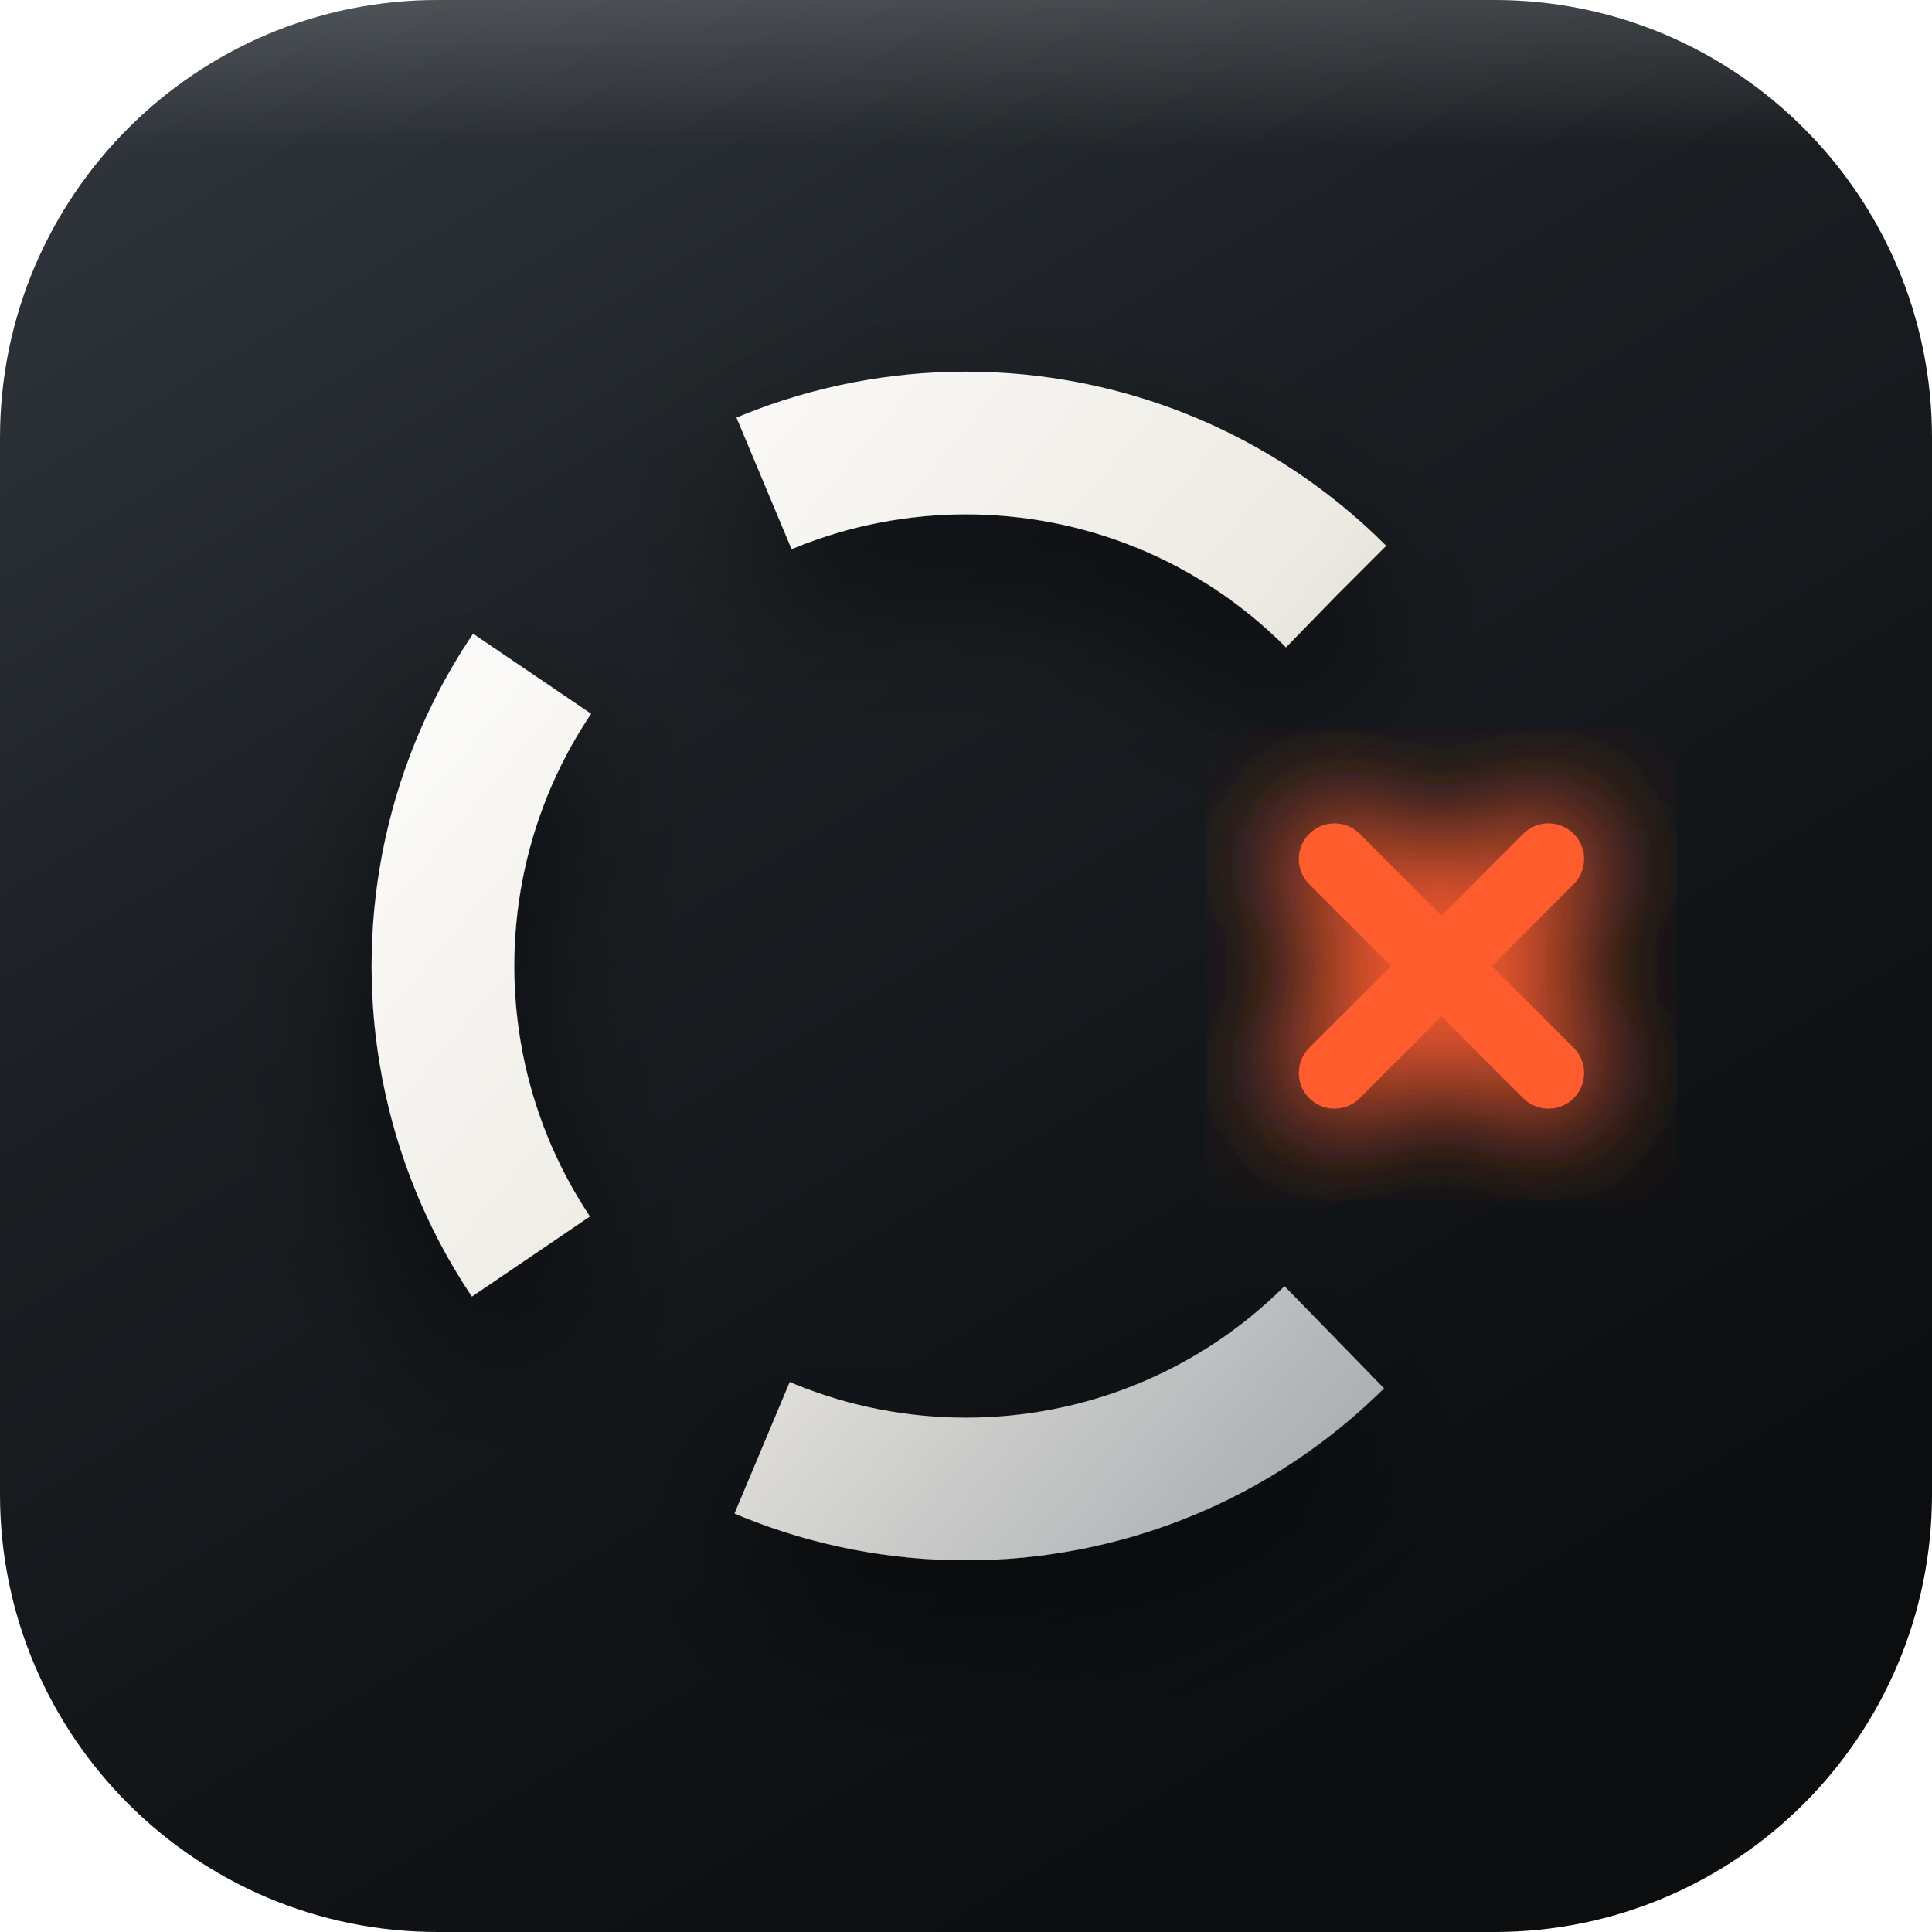
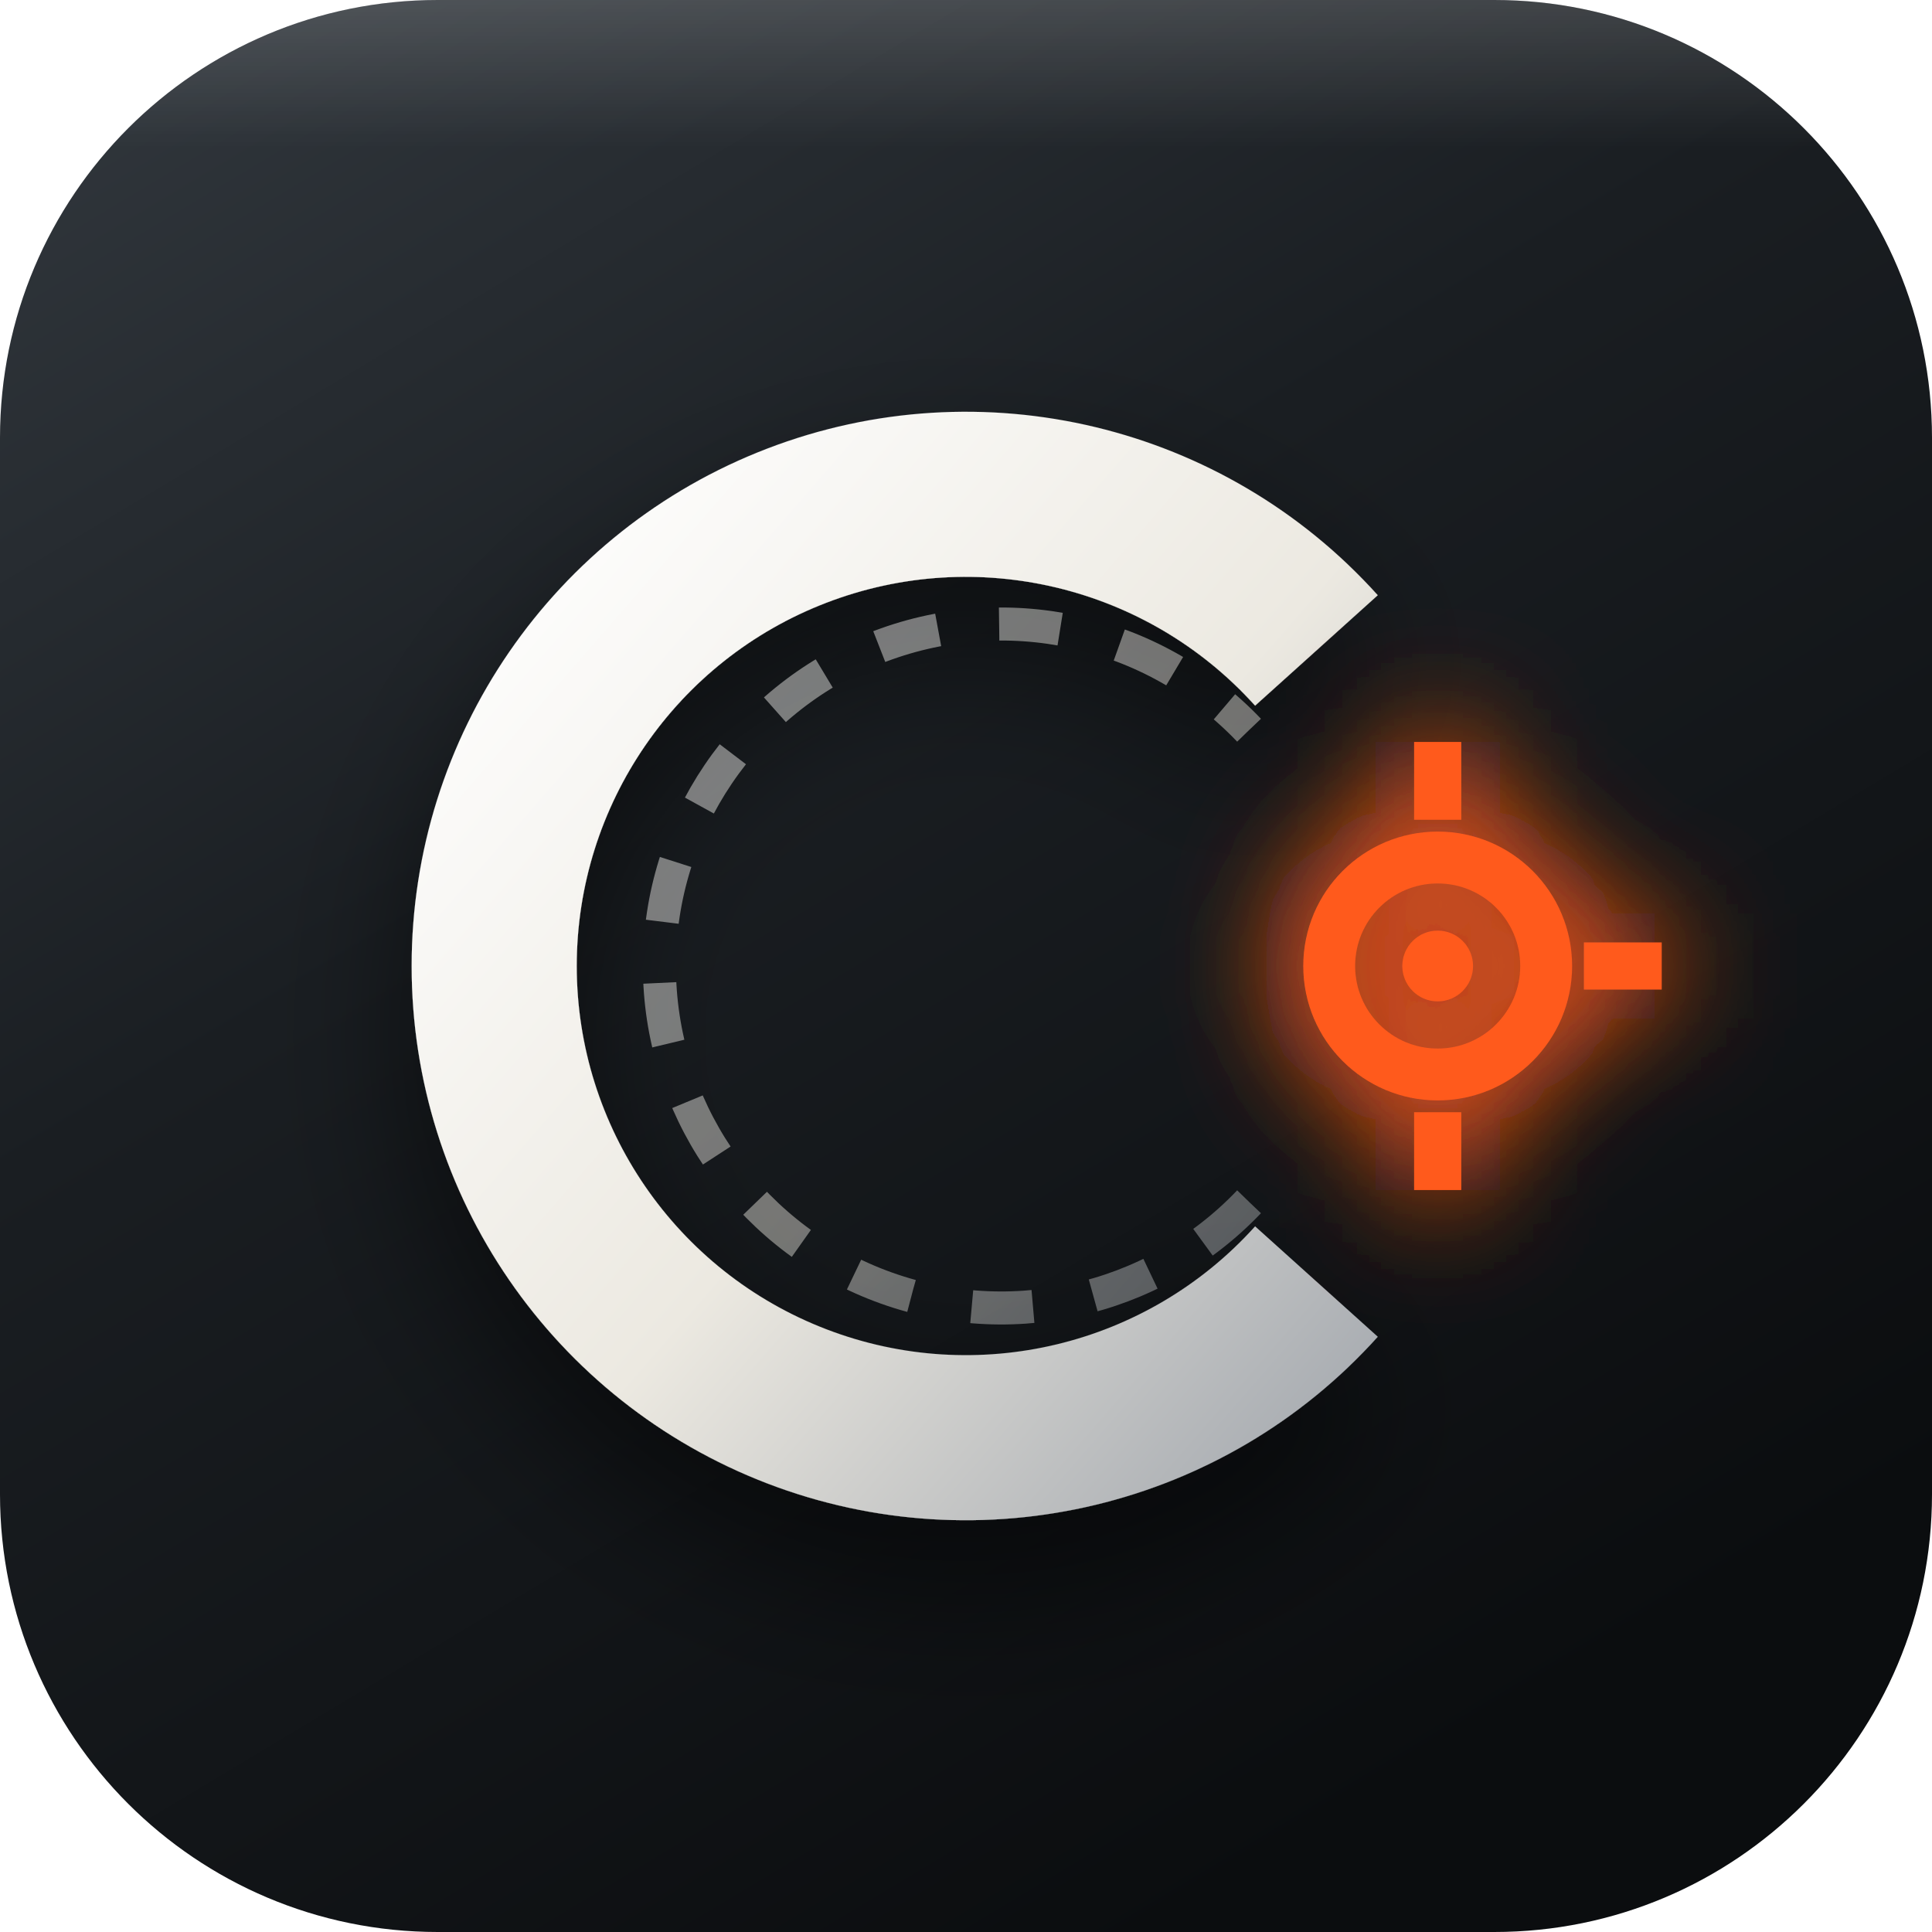
<svg xmlns="http://www.w3.org/2000/svg" viewBox="0 0 1024.00 1024.00" width="1024" height="1024" role="img" aria-label="Croquis">
  <defs>
    <linearGradient id="fondo" x1="0" y1="0" x2="0.6" y2="1">
      <stop offset="0" stop-color="#33393F" />
      <stop offset="0.45" stop-color="#1A1E22" />
      <stop offset="1" stop-color="#0B0D0F" />
    </linearGradient>
    <linearGradient id="filo" x1="0" y1="0" x2="0" y2="1">
      <stop offset="0" stop-color="#FFFFFF" stop-opacity="0.16" />
      <stop offset="0.08" stop-color="#FFFFFF" stop-opacity="0" />
    </linearGradient>
  </defs>
  <rect width="1024" height="1024" rx="232" fill="url(#fondo)" />
  <rect width="1024" height="1024" rx="232" fill="url(#filo)" />
  <defs>
    <linearGradient id="pintura" x1="0" y1="0" x2="1" y2="1">
      <stop offset="0" stop-color="#FFFFFF" />
      <stop offset="0.55" stop-color="#ECE9E1" />
      <stop offset="1" stop-color="#A9ADB2" />
    </linearGradient>
    <linearGradient id="metal" x1="0" y1="0" x2="0" y2="1">
      <stop offset="0" stop-color="#FFFFFF" />
      <stop offset="0.55" stop-color="#E9E6DE" />
      <stop offset="1" stop-color="#9EA3A8" />
    </linearGradient>
-     <filter id="brillo" x="-60%" y="-60%" width="220%" height="220%">
-       <feGaussianBlur stdDeviation="5" result="b" />
+     <filter id="brillo" x="-80%" y="-80%" width="260%" height="260%">
+       <feGaussianBlur stdDeviation="2.6" result="b" />
      <feMerge>
        <feMergeNode in="b" />
        <feMergeNode in="b" />
        <feMergeNode in="SourceGraphic" />
      </feMerge>
    </filter>
    <filter id="sombra" x="-30%" y="-30%" width="160%" height="160%">
-       <feDropShadow dx="0" dy="6" stdDeviation="6" flood-color="#000000" flood-opacity="0.55" />
+       <feDropShadow dx="0" dy="3" stdDeviation="3" flood-color="#000000" flood-opacity="0.55" />
    </filter>
  </defs>
-   <g transform="translate(134 134) scale(6.3)">
-     <path d="M91.11 28.89 A44 44 0 1 0 91.11 91.11" fill="none" stroke="url(#pintura)" stroke-width="12" stroke-dasharray="52 25.6" filter="url(#sombra)" />
-     <path d="M91 51 L109 69 M109 51 L91 69" fill="none" stroke="#FF5B2E" stroke-width="6" stroke-linecap="round" filter="url(#brillo)" />
+   <g transform="translate(112 112) scale(12.5)">
+     <path d="M 46.86 45.38 A 20 20 0 1 1 46.86 18.62" fill="none" stroke="url(#pintura)" stroke-width="7" filter="url(#sombra)" />
+     <path d="M 44 42 A 14.5 14.5 0 1 1 44 22" fill="none" stroke="url(#pintura)" stroke-width="1.4" opacity="0.45" stroke-dasharray="2.6 2.6" />
+     <g filter="url(#brillo)">
+       <circle cx="52" cy="32" r="4.6" fill="none" stroke="#ff5a1f" stroke-width="2.2" />
+       <path d="M52 22.5L52 25.8M52 38.2L52 41.5M58.2 32L61.5 32" fill="none" stroke="#ff5a1f" stroke-width="2" />
+       <circle cx="52" cy="32" r="1.5" fill="#ff5a1f" />
+     </g>
  </g>
</svg>
